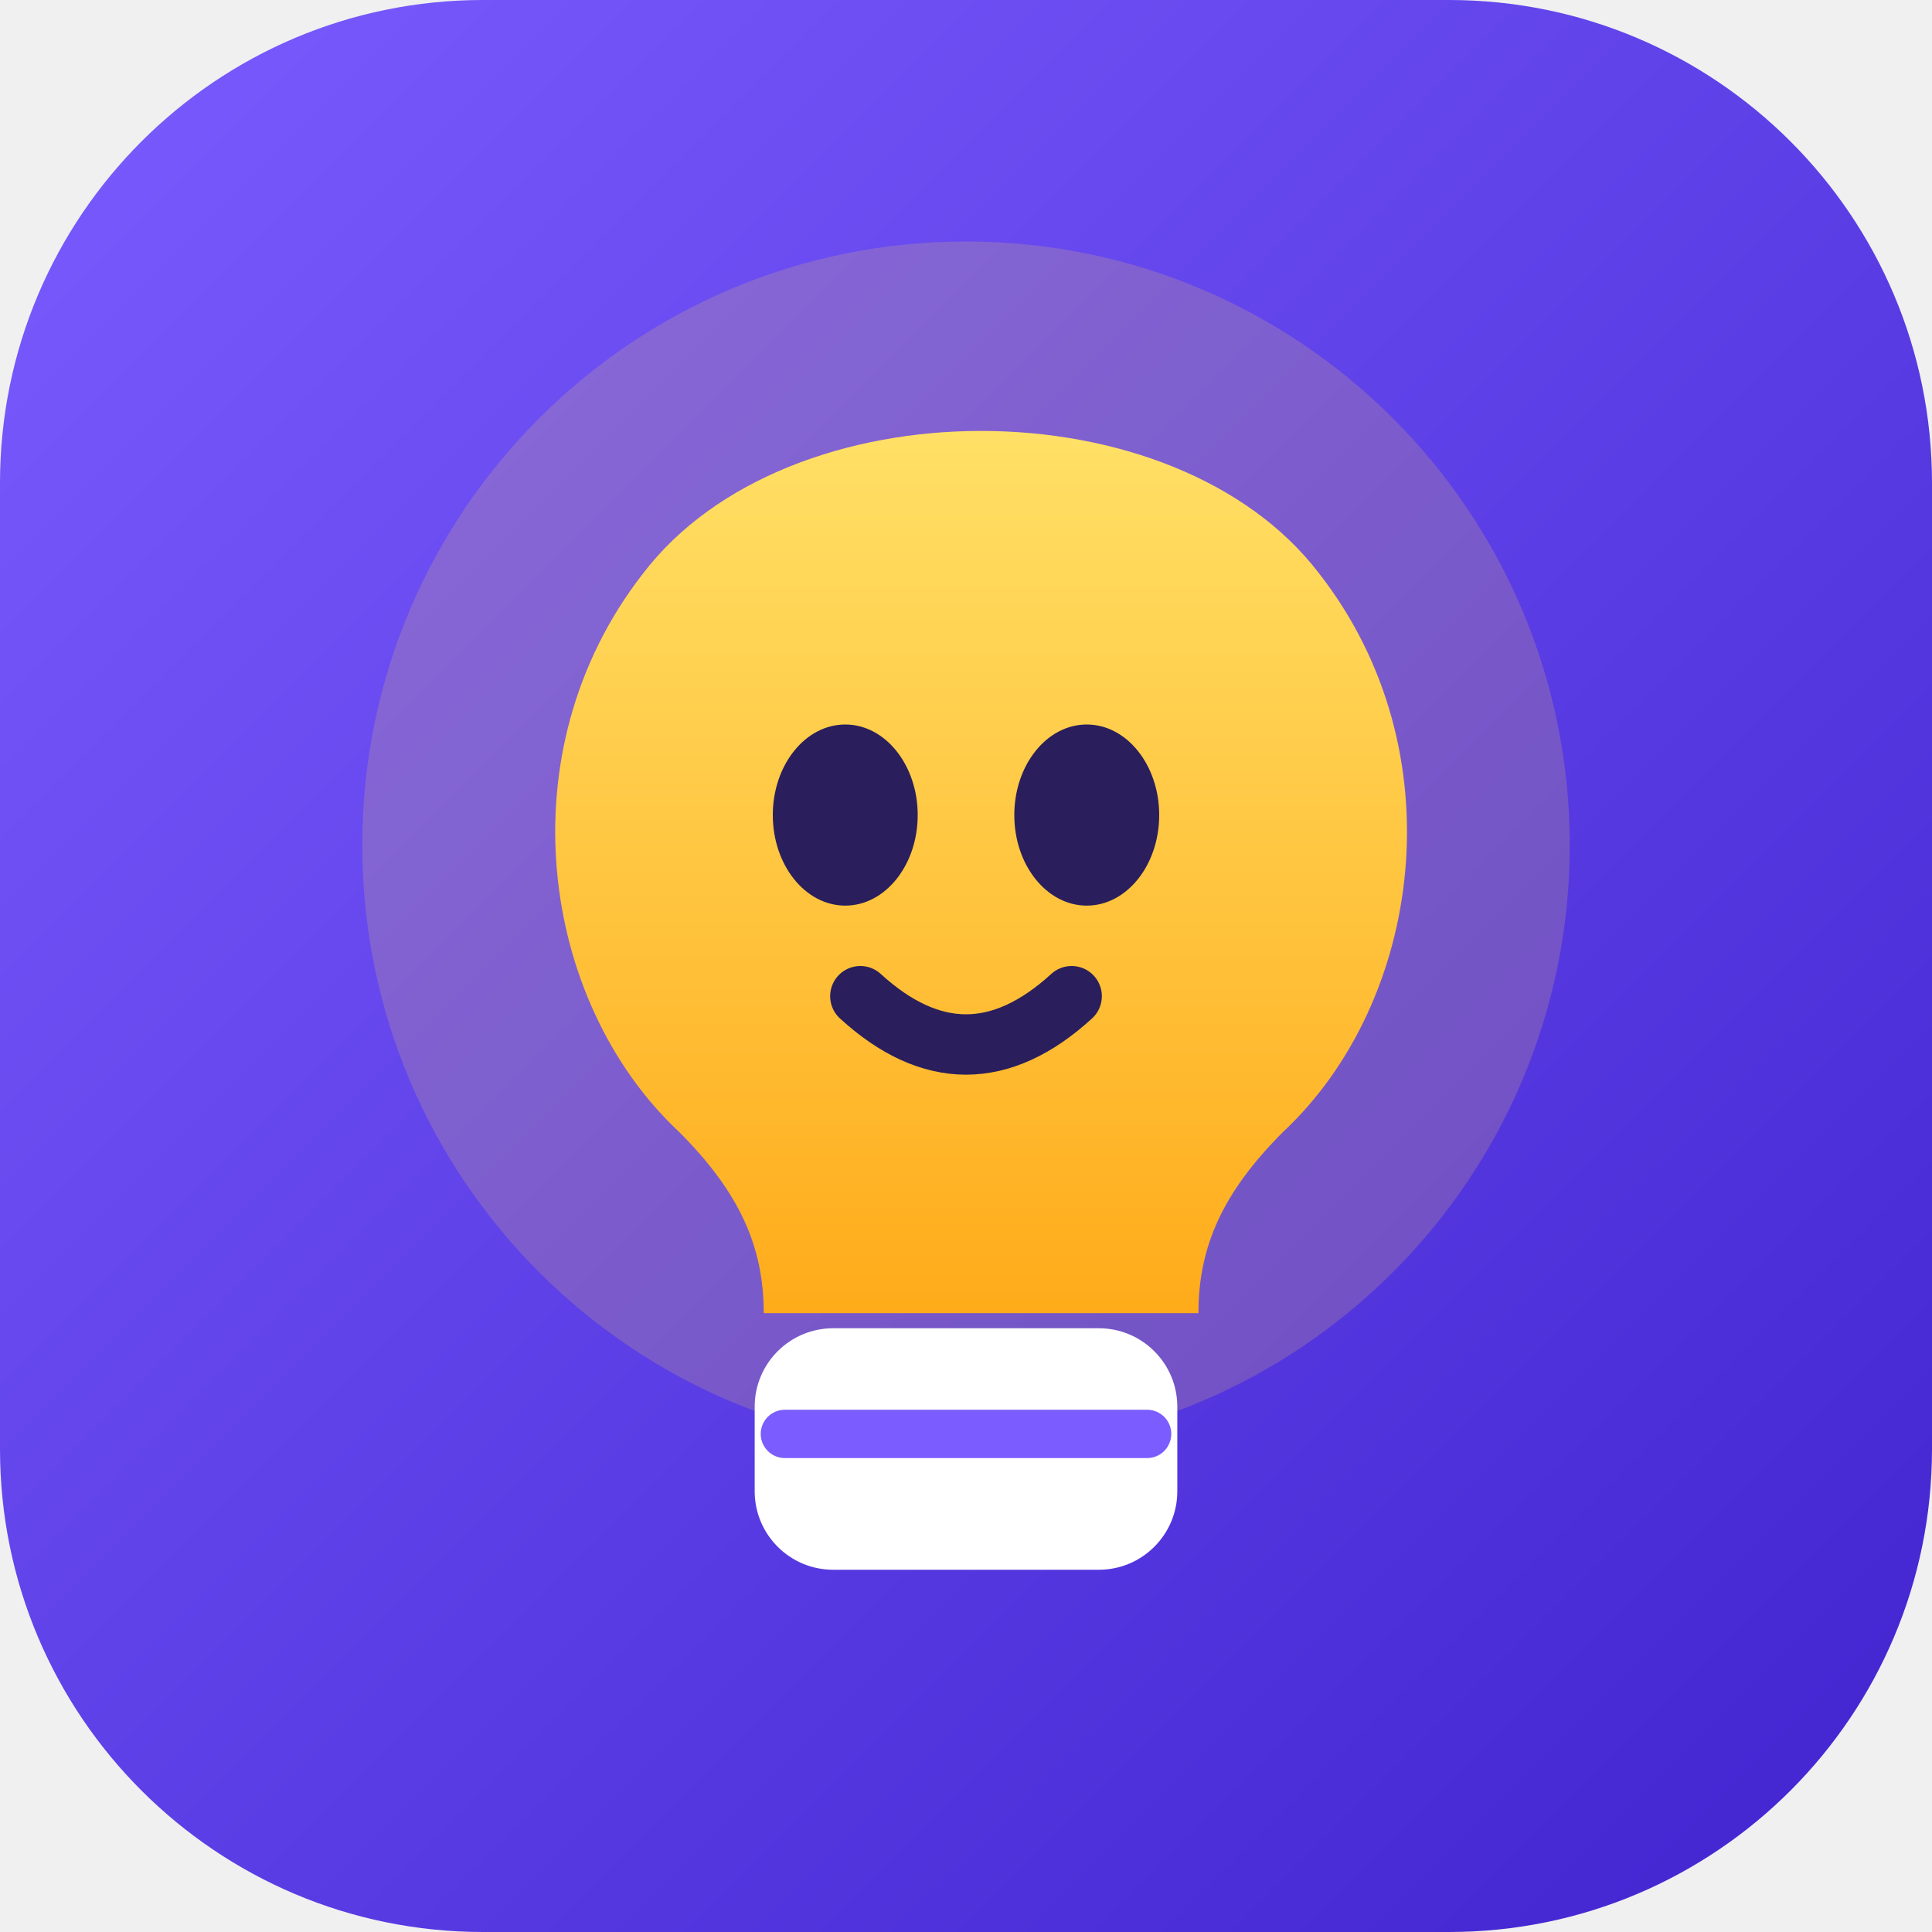
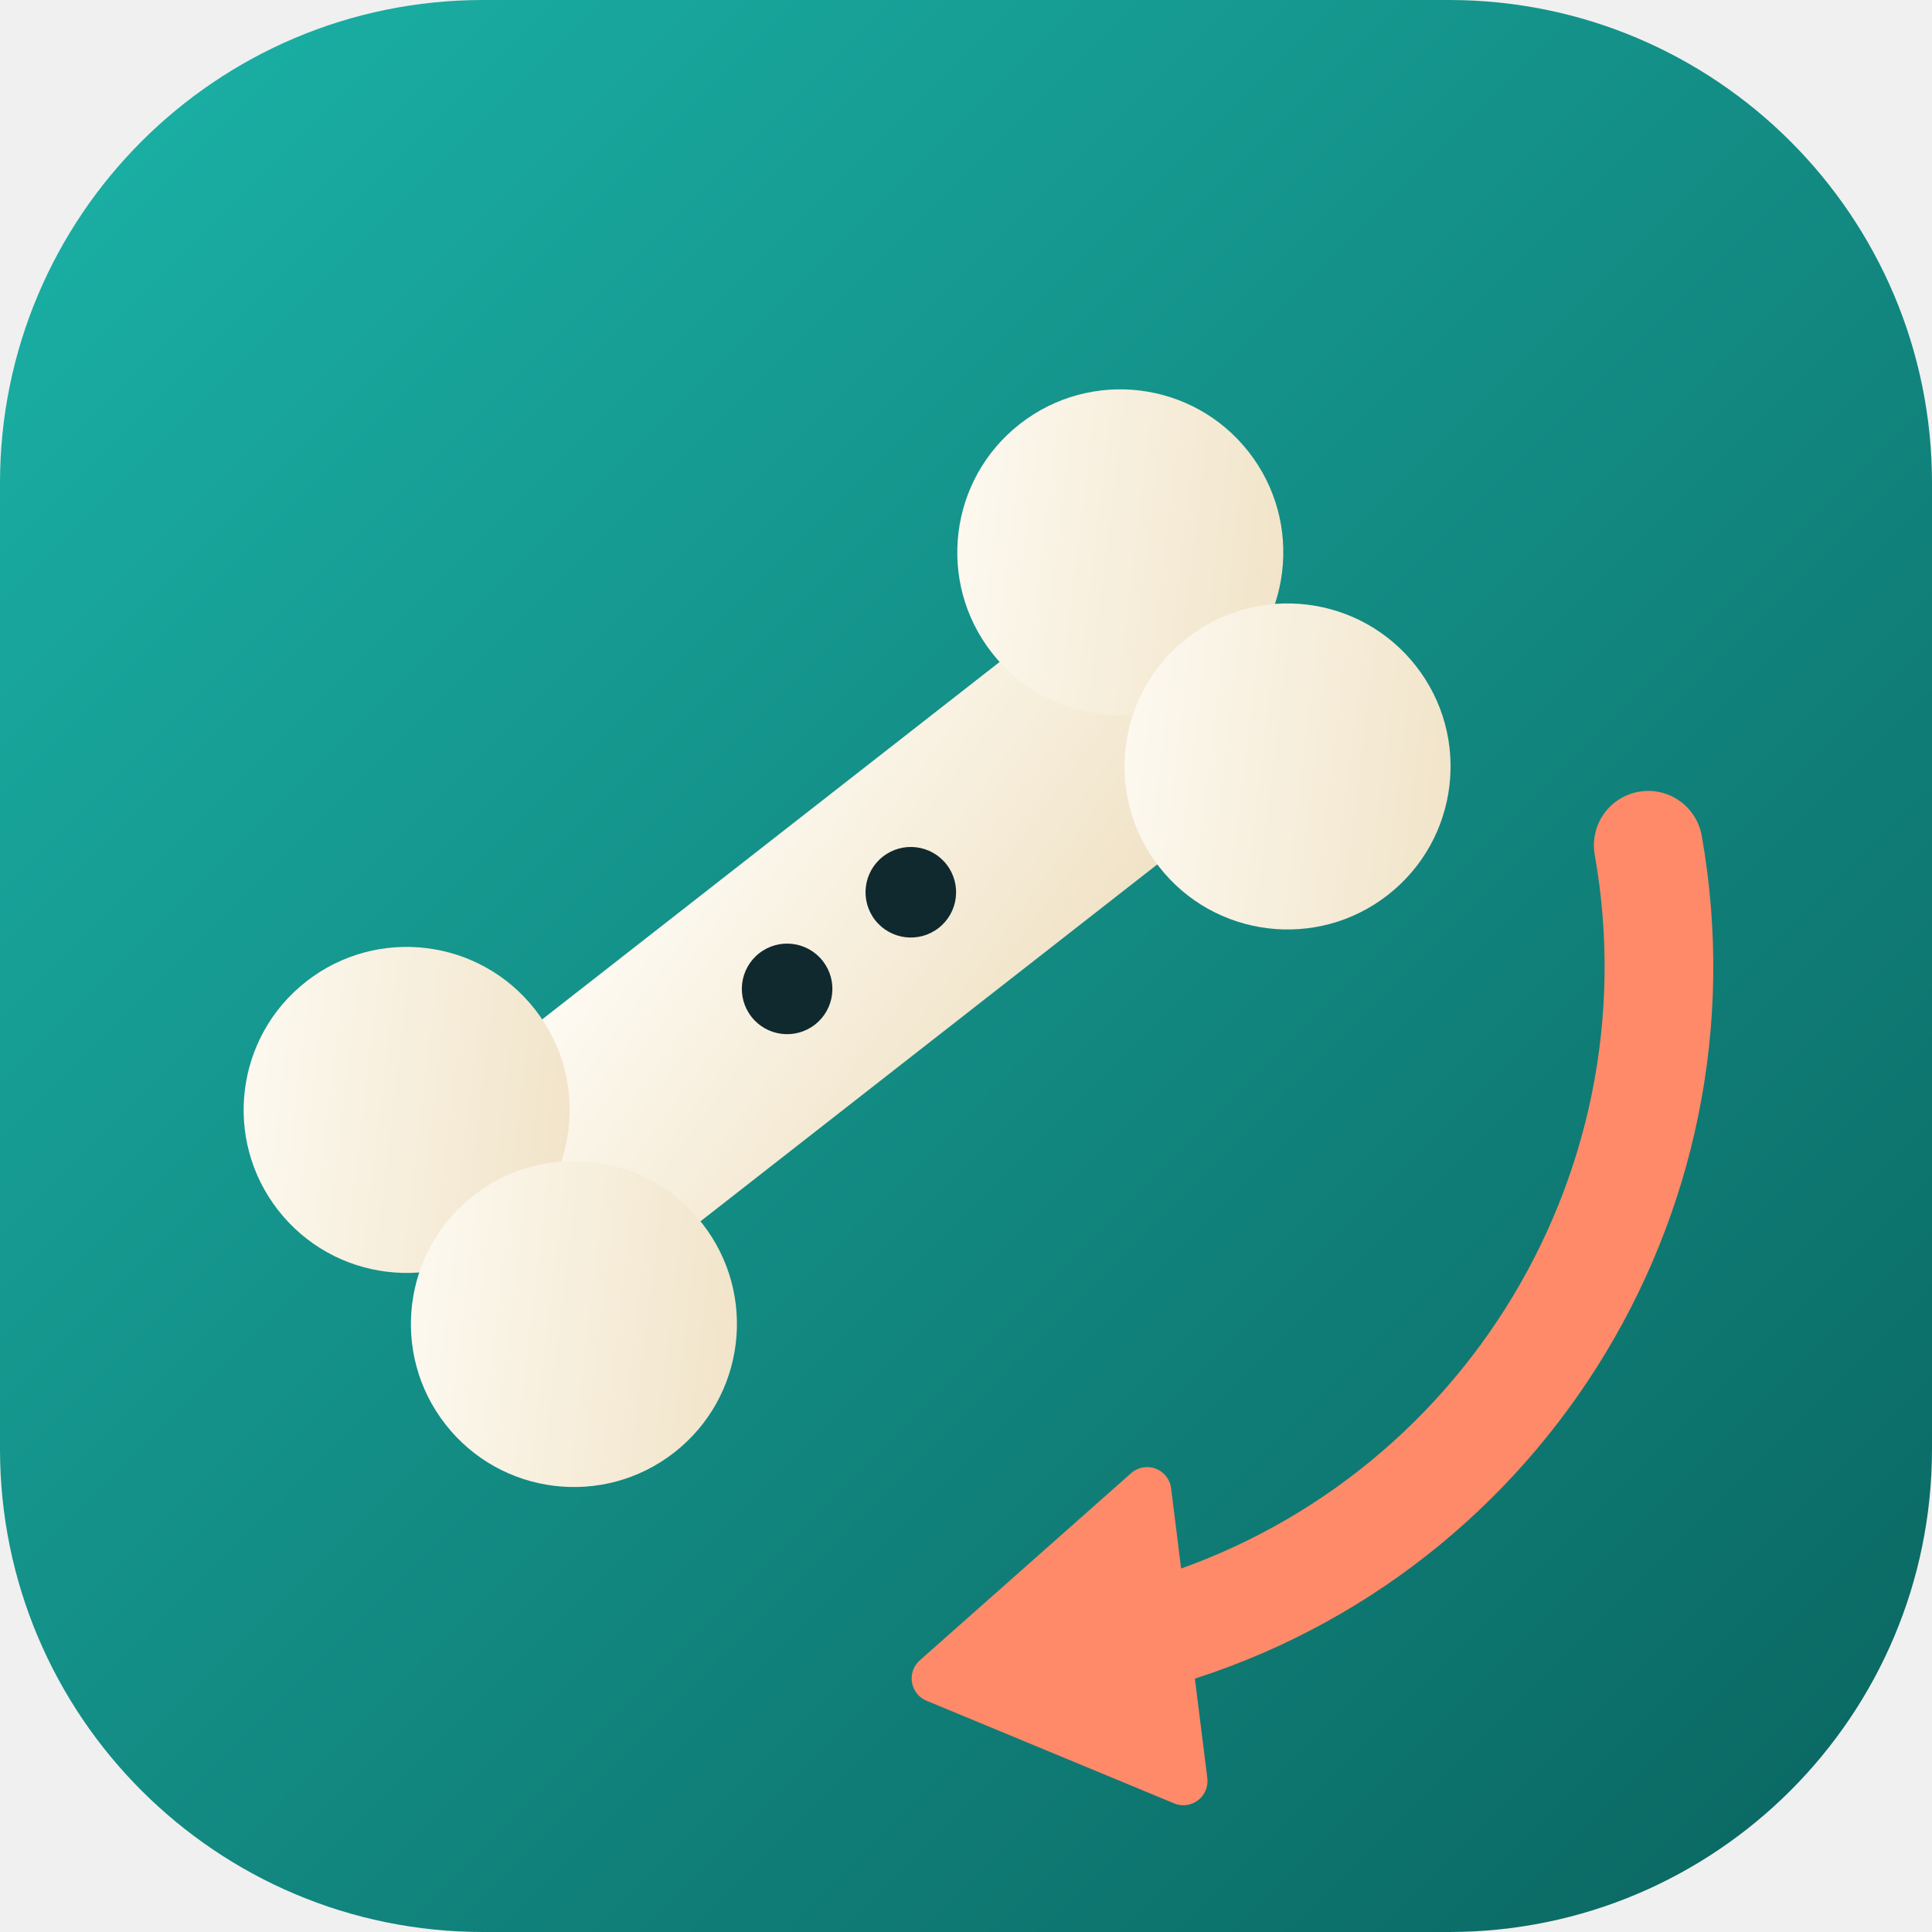
<svg xmlns="http://www.w3.org/2000/svg" viewBox="0 0 64 64">
  <defs>
    <linearGradient id="a" x1="0" y1="0" x2="1" y2="1">
-       <stop offset="0" stop-color="#7a5cff" />
-       <stop offset="1" stop-color="#4123cf" />
+       <stop offset="0" stop-color="#1bb3a8" />
+       <stop offset="1" stop-color="#0a645f" />
    </linearGradient>
-     <linearGradient id="b" x1="0" y1="0" x2="0" y2="1">
-       <stop offset="0" stop-color="#ffe066" />
-       <stop offset="1" stop-color="#ffab1a" />
+     <linearGradient id="b" x1="0" y1="0" x2="1" y2="1">
+       <stop offset="0" stop-color="#fffdf7" />
+       <stop offset="1" stop-color="#efe0c2" />
    </linearGradient>
  </defs>
  <rect width="64" height="64" rx="16" fill="url(#a)" />
-   <circle cx="32" cy="28" r="20" fill="#ffd84d" opacity=".18" />
-   <path d="M22.5 37.5c-4.6-4.3-5.8-12.6-1.2-18.5 4.8-6.3 17.6-6.3 22.4 0 4.6 5.9 3.4 14.2-1.2 18.5-2 2-2.8 3.8-2.8 6H25.3c0-2.2-.8-4-2.8-6Z" fill="url(#b)" />
-   <rect x="25" y="44" width="14" height="8" rx="2.6" fill="#fff" />
-   <path d="M26 47.5h12" stroke="#7a5cff" stroke-width="1.6" stroke-linecap="round" />
-   <ellipse cx="28" cy="27" rx="2.4" ry="3" fill="#2a1f5c" />
-   <ellipse cx="36" cy="27" rx="2.4" ry="3" fill="#2a1f5c" />
-   <path d="M28.5 33q3.5 3.2 7 0" stroke="#2a1f5c" stroke-width="2" stroke-linecap="round" fill="none" />
+   <path d="M54.6 28A23 23 0 0 1 38 54.2" fill="none" stroke="#ff8a6a" stroke-width="3.6" stroke-linecap="round" />
+   <path d="M31 55.6l7-6.2 1.2 9.6z" fill="#ff8a6a" stroke="#ff8a6a" stroke-width="1.6" stroke-linejoin="round" />
+   <g transform="rotate(-38 28 31)" fill="url(#b)">
+     <rect x="13" y="27" width="30" height="8.5" rx="4.2" />
+     <circle cx="13" cy="26.6" r="5.4" />
+     <circle cx="13" cy="35.6" r="5.4" />
+     <circle cx="43" cy="26.6" r="5.4" />
+     <circle cx="43" cy="35.6" r="5.4" />
+     <circle cx="25.4" cy="31.2" r="1.5" fill="#10292f" />
+     <circle cx="30.6" cy="31.2" r="1.5" fill="#10292f" />
+   </g>
</svg>
